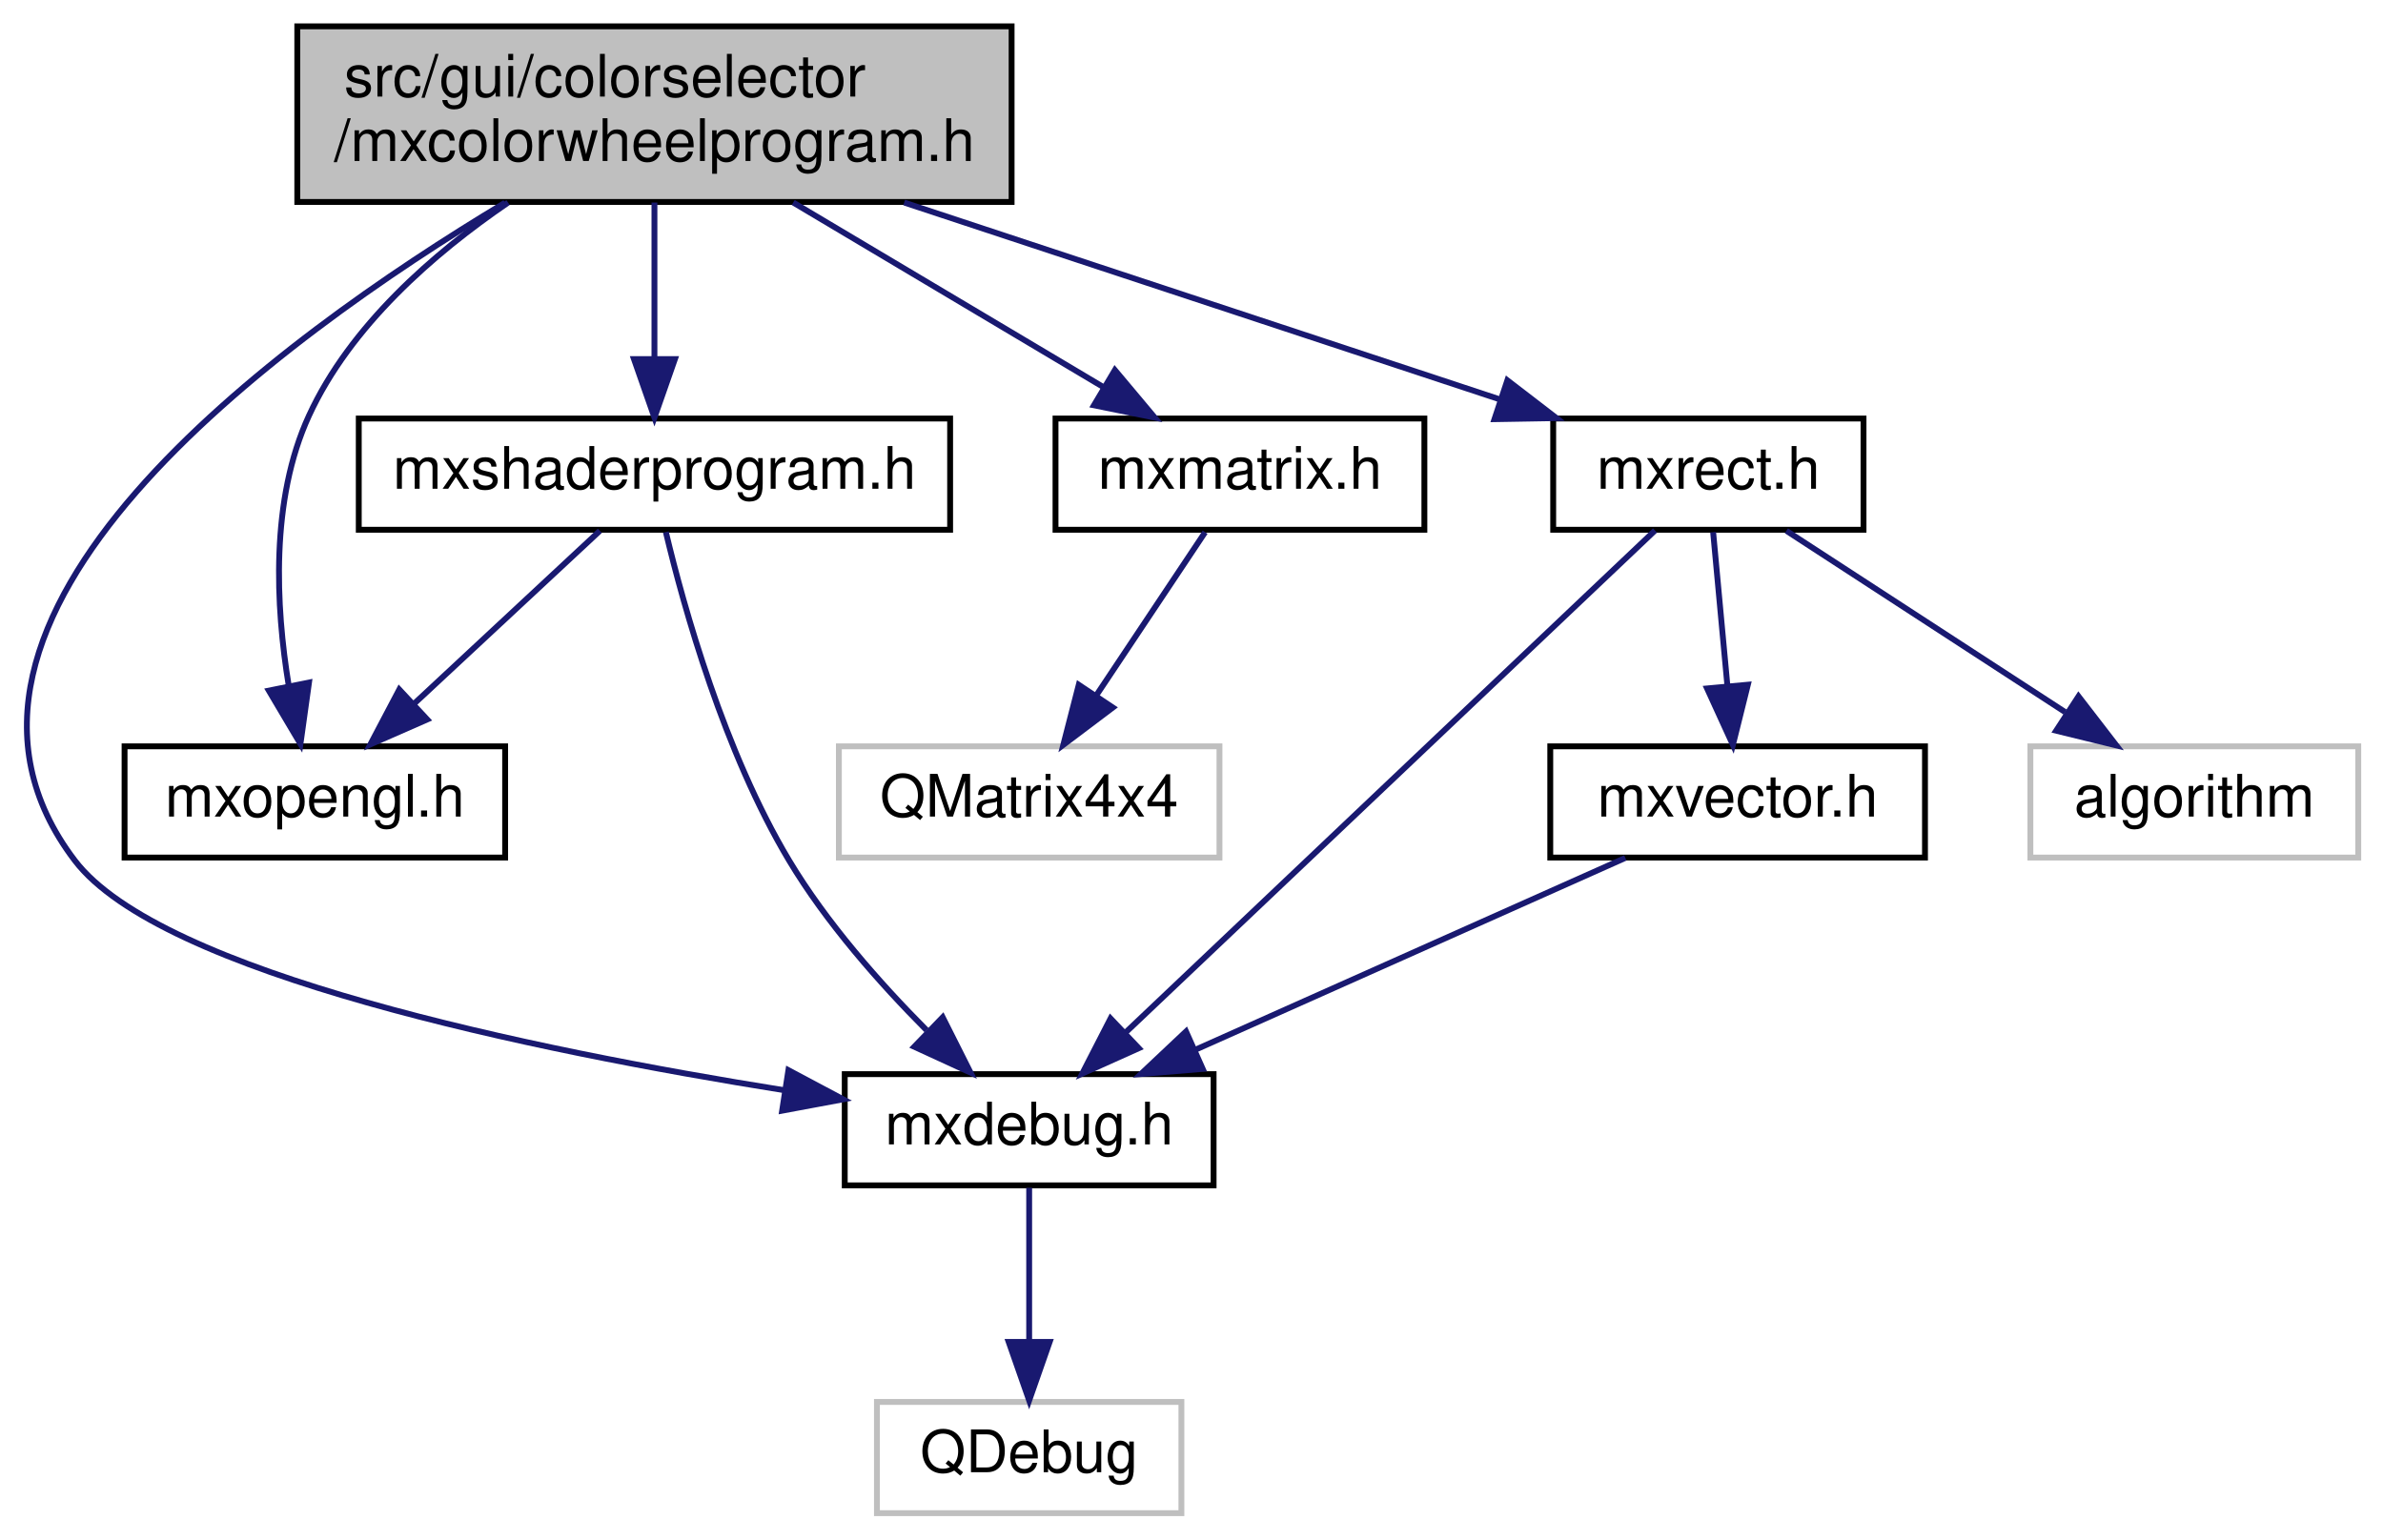
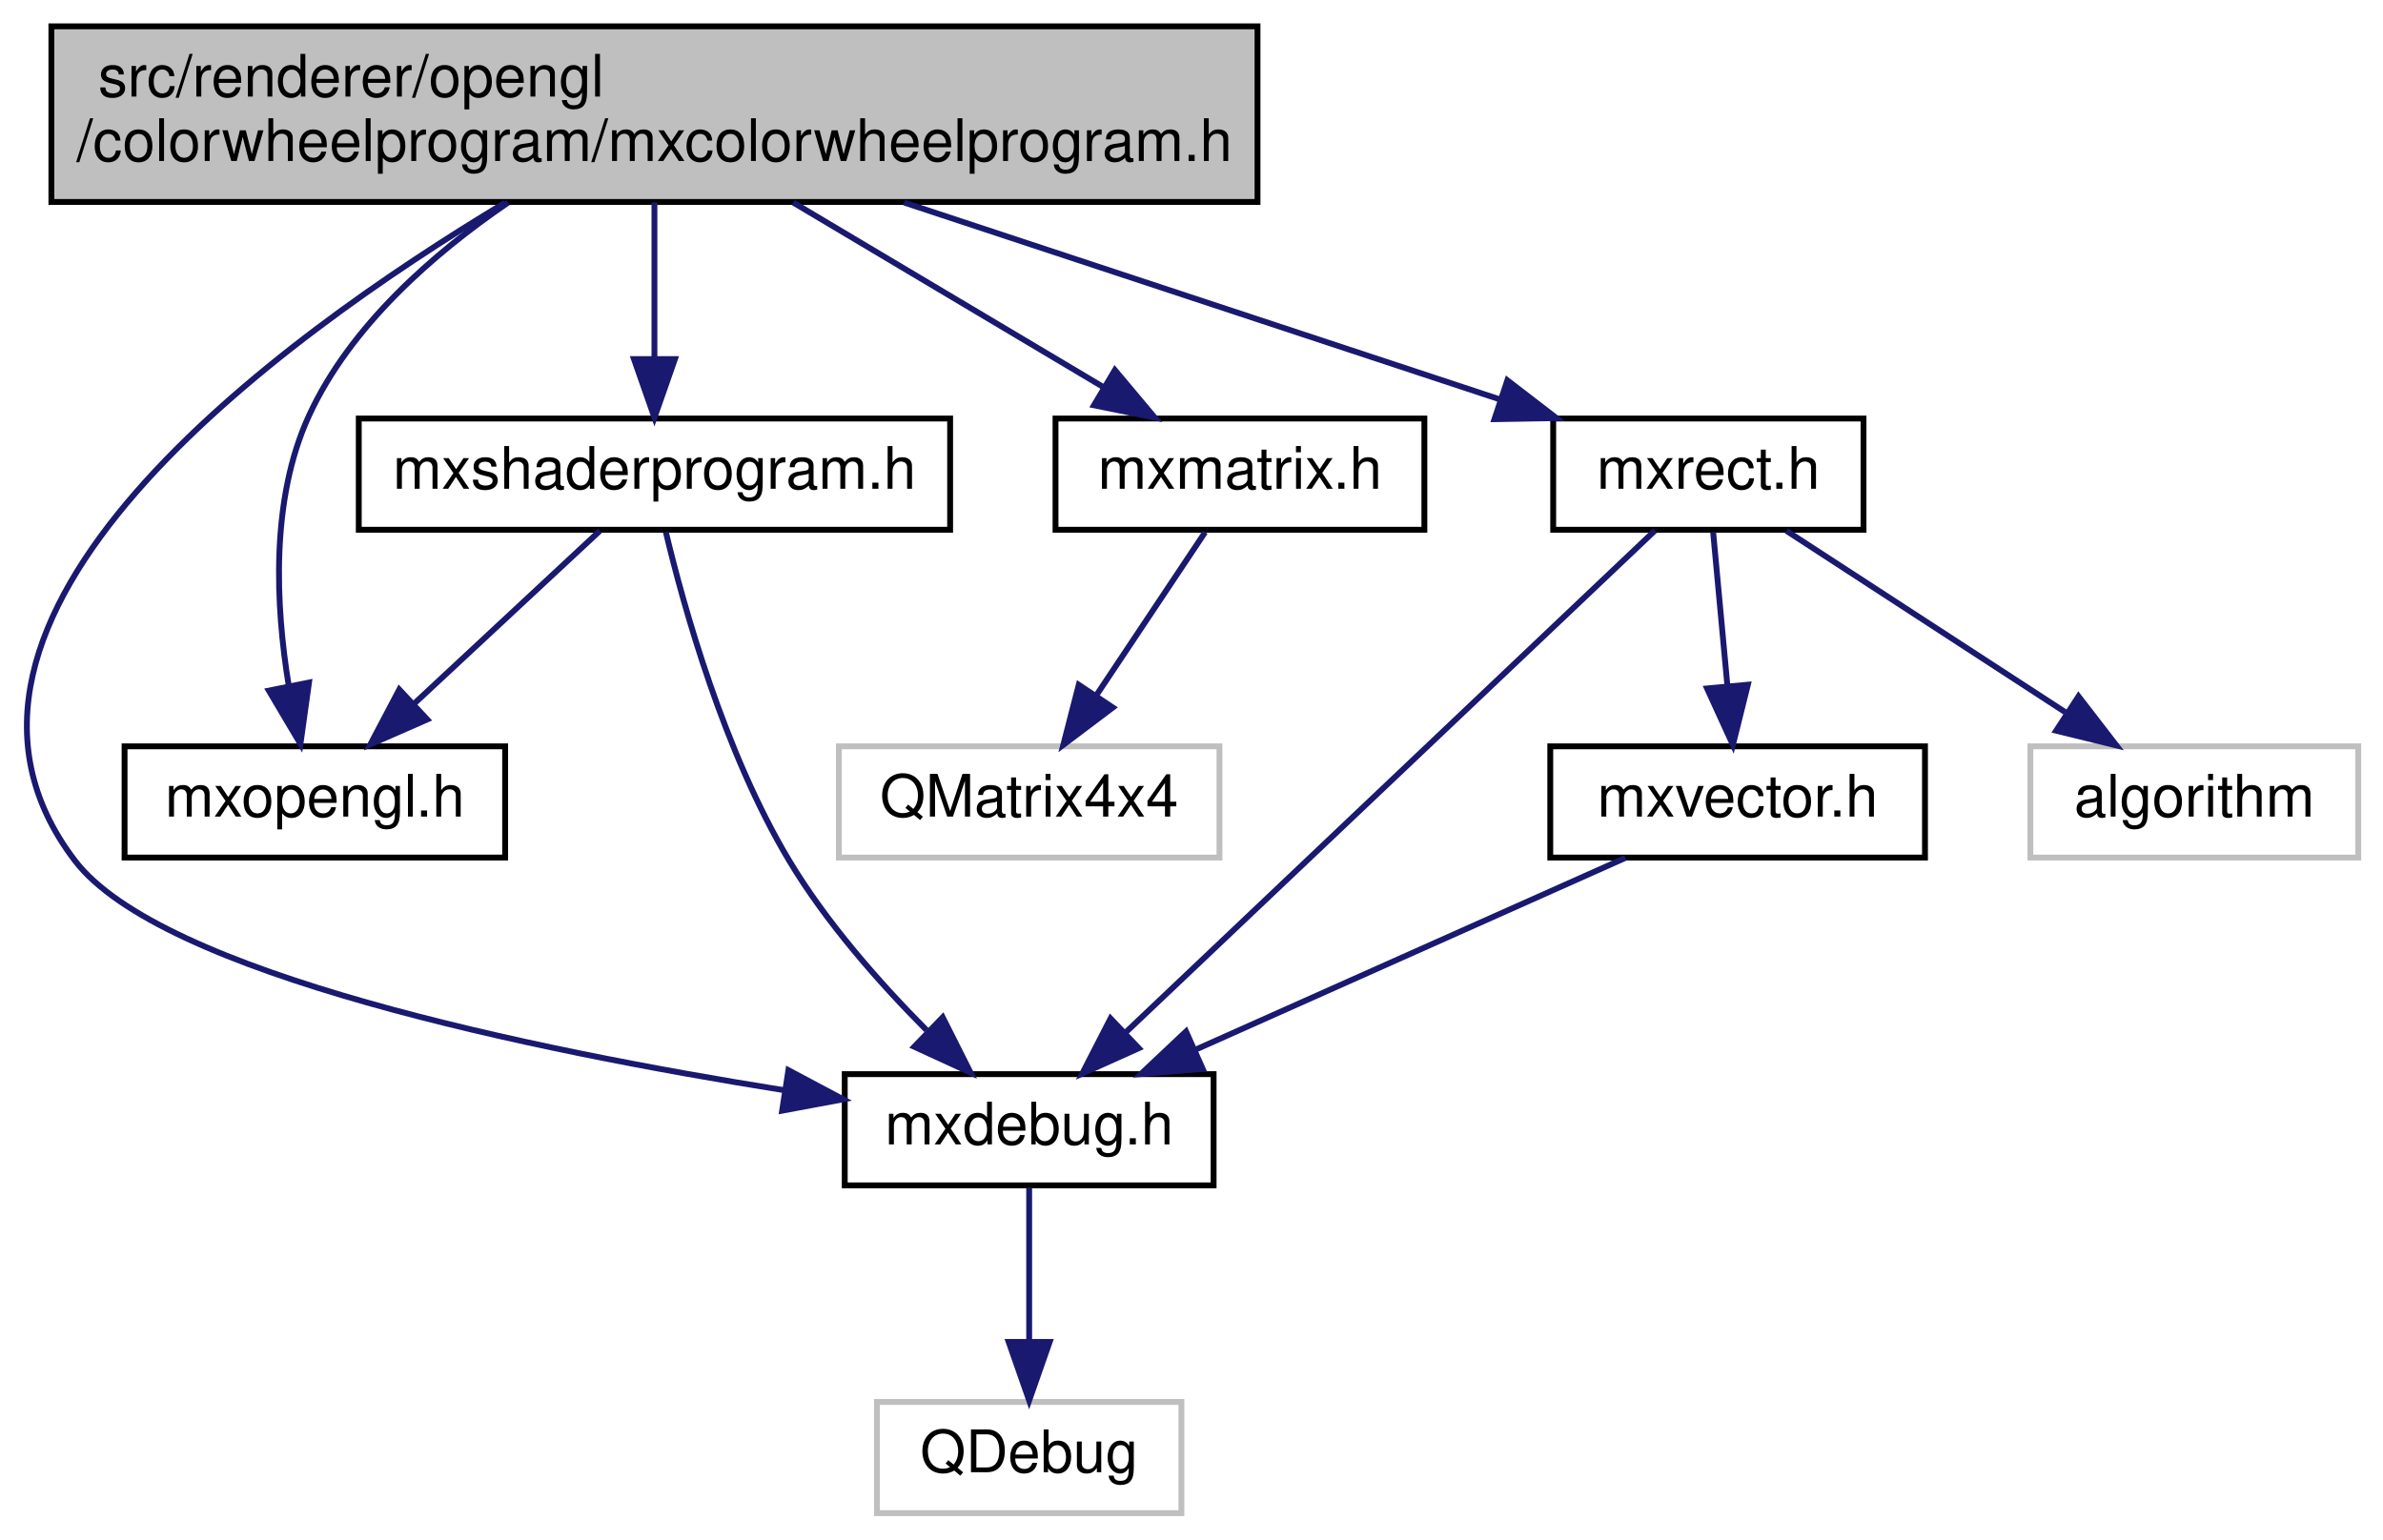
<svg xmlns="http://www.w3.org/2000/svg" xmlns:xlink="http://www.w3.org/1999/xlink" width="407pt" height="263pt" viewBox="0.00 0.00 406.55 263.00">
  <g id="graph0" class="graph" transform="scale(1 1) rotate(0) translate(4 259)">
    <g id="node1" class="node">
      <g id="a_node1">
        <a xlink:title=" ">
-           <polygon fill="#bfbfbf" stroke="black" points="46.55,-224.5 46.55,-254.5 168.55,-254.5 168.55,-224.5 46.55,-224.5" />
-           <text text-anchor="start" x="54.55" y="-242.5" font-family="Helvetica,sans-Serif" font-size="10.00">src/gui/colorselector</text>
-           <text text-anchor="middle" x="107.55" y="-231.5" font-family="Helvetica,sans-Serif" font-size="10.00">/mxcolorwheelprogram.h</text>
+           <polygon fill="#bfbfbf" stroke="black" points="4.55,-224.5 4.55,-254.5 210.55,-254.5 210.55,-224.5 4.55,-224.5" />
+           <text text-anchor="start" x="12.55" y="-242.5" font-family="Helvetica,sans-Serif" font-size="10.00">src/renderer/opengl</text>
+           <text text-anchor="middle" x="107.55" y="-231.5" font-family="Helvetica,sans-Serif" font-size="10.00">/colorwheelprogram/mxcolorwheelprogram.h</text>
        </a>
      </g>
    </g>
    <g id="node2" class="node">
      <g id="a_node2">
        <a xlink:href="mxdebug_8h.html" target="_top" xlink:title=" ">
          <polygon fill="none" stroke="black" points="140.05,-56.5 140.05,-75.5 203.05,-75.5 203.05,-56.5 140.05,-56.5" />
          <text text-anchor="middle" x="171.55" y="-63.5" font-family="Helvetica,sans-Serif" font-size="10.00">mxdebug.h</text>
        </a>
      </g>
    </g>
    <g id="edge1" class="edge">
      <path fill="none" stroke="midnightblue" d="M82.03,-224.37C43.27,-201.09 -22.79,-153.16 8.55,-112 23.2,-92.75 86.53,-79.64 129.8,-72.74" />
      <polygon fill="midnightblue" stroke="midnightblue" points="130.43,-76.18 139.78,-71.2 129.36,-69.26 130.43,-76.18" />
    </g>
    <g id="node4" class="node">
      <g id="a_node4">
        <a xlink:href="mxopengl_8h.html" target="_top" xlink:title=" ">
          <polygon fill="none" stroke="black" points="17.05,-112.5 17.05,-131.5 82.05,-131.5 82.05,-112.5 17.05,-112.5" />
          <text text-anchor="middle" x="49.55" y="-119.5" font-family="Helvetica,sans-Serif" font-size="10.00">mxopengl.h</text>
        </a>
      </g>
    </g>
    <g id="edge3" class="edge">
      <path fill="none" stroke="midnightblue" d="M82.55,-224.39C69.83,-215.71 55.59,-203.31 48.55,-188 41.91,-173.58 42.87,-155.39 45.08,-141.92" />
      <polygon fill="midnightblue" stroke="midnightblue" points="48.55,-142.4 47.09,-131.91 41.69,-141.02 48.55,-142.4" />
    </g>
    <g id="node5" class="node">
      <g id="a_node5">
        <a xlink:href="mxshaderprogram_8h.html" target="_top" xlink:title=" ">
          <polygon fill="none" stroke="black" points="57.05,-168.5 57.05,-187.5 158.05,-187.5 158.05,-168.5 57.05,-168.5" />
          <text text-anchor="middle" x="107.55" y="-175.5" font-family="Helvetica,sans-Serif" font-size="10.00">mxshaderprogram.h</text>
        </a>
      </g>
    </g>
    <g id="edge4" class="edge">
      <path fill="none" stroke="midnightblue" d="M107.55,-224.4C107.55,-216.47 107.55,-206.46 107.55,-197.86" />
      <polygon fill="midnightblue" stroke="midnightblue" points="111.05,-197.66 107.55,-187.66 104.05,-197.66 111.05,-197.66" />
    </g>
    <g id="node6" class="node">
      <g id="a_node6">
        <a xlink:href="mxmatrix_8h.html" target="_top" xlink:title=" ">
          <polygon fill="none" stroke="black" points="176.05,-168.5 176.05,-187.5 239.05,-187.5 239.05,-168.5 176.05,-168.5" />
          <text text-anchor="middle" x="207.55" y="-175.5" font-family="Helvetica,sans-Serif" font-size="10.00">mxmatrix.h</text>
        </a>
      </g>
    </g>
    <g id="edge7" class="edge">
      <path fill="none" stroke="midnightblue" d="M131.25,-224.4C147.27,-214.86 168.35,-202.32 184.28,-192.84" />
      <polygon fill="midnightblue" stroke="midnightblue" points="186.19,-195.78 193,-187.66 182.61,-189.76 186.19,-195.78" />
    </g>
    <g id="node8" class="node">
      <g id="a_node8">
        <a xlink:href="mxrect_8h.html" target="_top" xlink:title=" ">
          <polygon fill="none" stroke="black" points="261.05,-168.5 261.05,-187.5 314.05,-187.5 314.05,-168.5 261.05,-168.5" />
          <text text-anchor="middle" x="287.55" y="-175.5" font-family="Helvetica,sans-Serif" font-size="10.00">mxrect.h</text>
        </a>
      </g>
    </g>
    <g id="edge9" class="edge">
      <path fill="none" stroke="midnightblue" d="M150.2,-224.4C181.17,-214.16 222.59,-200.47 251.82,-190.81" />
      <polygon fill="midnightblue" stroke="midnightblue" points="253.22,-194.03 261.62,-187.57 251.02,-187.39 253.22,-194.03" />
    </g>
    <g id="node3" class="node">
      <g id="a_node3">
        <a xlink:title=" ">
          <polygon fill="none" stroke="#bfbfbf" points="145.55,-0.5 145.55,-19.5 197.55,-19.5 197.55,-0.5 145.55,-0.5" />
          <text text-anchor="middle" x="171.55" y="-7.5" font-family="Helvetica,sans-Serif" font-size="10.00">QDebug</text>
        </a>
      </g>
    </g>
    <g id="edge2" class="edge">
      <path fill="none" stroke="midnightblue" d="M171.55,-56.08C171.55,-49.01 171.55,-38.86 171.55,-29.99" />
      <polygon fill="midnightblue" stroke="midnightblue" points="175.05,-29.75 171.55,-19.75 168.05,-29.75 175.05,-29.75" />
    </g>
    <g id="edge5" class="edge">
      <path fill="none" stroke="midnightblue" d="M109.5,-168.1C112.6,-155.11 119.48,-130.49 130.55,-112 136.9,-101.39 146.01,-91.08 154.03,-83.01" />
      <polygon fill="midnightblue" stroke="midnightblue" points="156.78,-85.22 161.54,-75.76 151.92,-80.18 156.78,-85.22" />
    </g>
    <g id="edge6" class="edge">
      <path fill="none" stroke="midnightblue" d="M98.23,-168.32C89.65,-160.34 76.73,-148.31 66.36,-138.65" />
      <polygon fill="midnightblue" stroke="midnightblue" points="68.74,-136.09 59.03,-131.83 63.97,-141.21 68.74,-136.09" />
    </g>
    <g id="node7" class="node">
      <g id="a_node7">
        <a xlink:title=" ">
          <polygon fill="none" stroke="#bfbfbf" points="139.05,-112.5 139.05,-131.5 204.05,-131.5 204.05,-112.5 139.05,-112.5" />
          <text text-anchor="middle" x="171.55" y="-119.5" font-family="Helvetica,sans-Serif" font-size="10.00">QMatrix4x4</text>
        </a>
      </g>
    </g>
    <g id="edge8" class="edge">
      <path fill="none" stroke="midnightblue" d="M201.6,-168.08C196.57,-160.53 189.21,-149.49 183.03,-140.23" />
      <polygon fill="midnightblue" stroke="midnightblue" points="185.84,-138.13 177.38,-131.75 180.02,-142.01 185.84,-138.13" />
    </g>
    <g id="edge10" class="edge">
      <path fill="none" stroke="midnightblue" d="M278.44,-168.37C258.96,-149.89 212.98,-106.29 188.15,-82.74" />
      <polygon fill="midnightblue" stroke="midnightblue" points="190.27,-79.93 180.61,-75.59 185.45,-85.01 190.27,-79.93" />
    </g>
    <g id="node9" class="node">
      <g id="a_node9">
        <a xlink:href="mxvector_8h.html" target="_top" xlink:title=" ">
          <polygon fill="none" stroke="black" points="260.55,-112.5 260.55,-131.5 324.55,-131.5 324.55,-112.5 260.55,-112.5" />
          <text text-anchor="middle" x="292.55" y="-119.5" font-family="Helvetica,sans-Serif" font-size="10.00">mxvector.h</text>
        </a>
      </g>
    </g>
    <g id="edge11" class="edge">
      <path fill="none" stroke="midnightblue" d="M288.37,-168.08C289.03,-161.01 289.97,-150.86 290.79,-141.99" />
      <polygon fill="midnightblue" stroke="midnightblue" points="294.3,-142.03 291.74,-131.75 287.33,-141.39 294.3,-142.03" />
    </g>
    <g id="node10" class="node">
      <g id="a_node10">
        <a xlink:title=" ">
          <polygon fill="none" stroke="#bfbfbf" points="342.55,-112.5 342.55,-131.5 398.55,-131.5 398.55,-112.5 342.55,-112.5" />
          <text text-anchor="middle" x="370.55" y="-119.5" font-family="Helvetica,sans-Serif" font-size="10.00">algorithm</text>
        </a>
      </g>
    </g>
    <g id="edge13" class="edge">
      <path fill="none" stroke="midnightblue" d="M300.88,-168.32C313.71,-159.98 333.33,-147.21 348.49,-137.35" />
      <polygon fill="midnightblue" stroke="midnightblue" points="350.77,-140.04 357.24,-131.65 346.95,-134.17 350.77,-140.04" />
    </g>
    <g id="edge12" class="edge">
      <path fill="none" stroke="midnightblue" d="M273.37,-112.44C253.64,-103.64 222.66,-89.81 200.05,-79.72" />
      <polygon fill="midnightblue" stroke="midnightblue" points="201.19,-76.4 190.63,-75.52 198.34,-82.79 201.19,-76.4" />
    </g>
  </g>
</svg>
